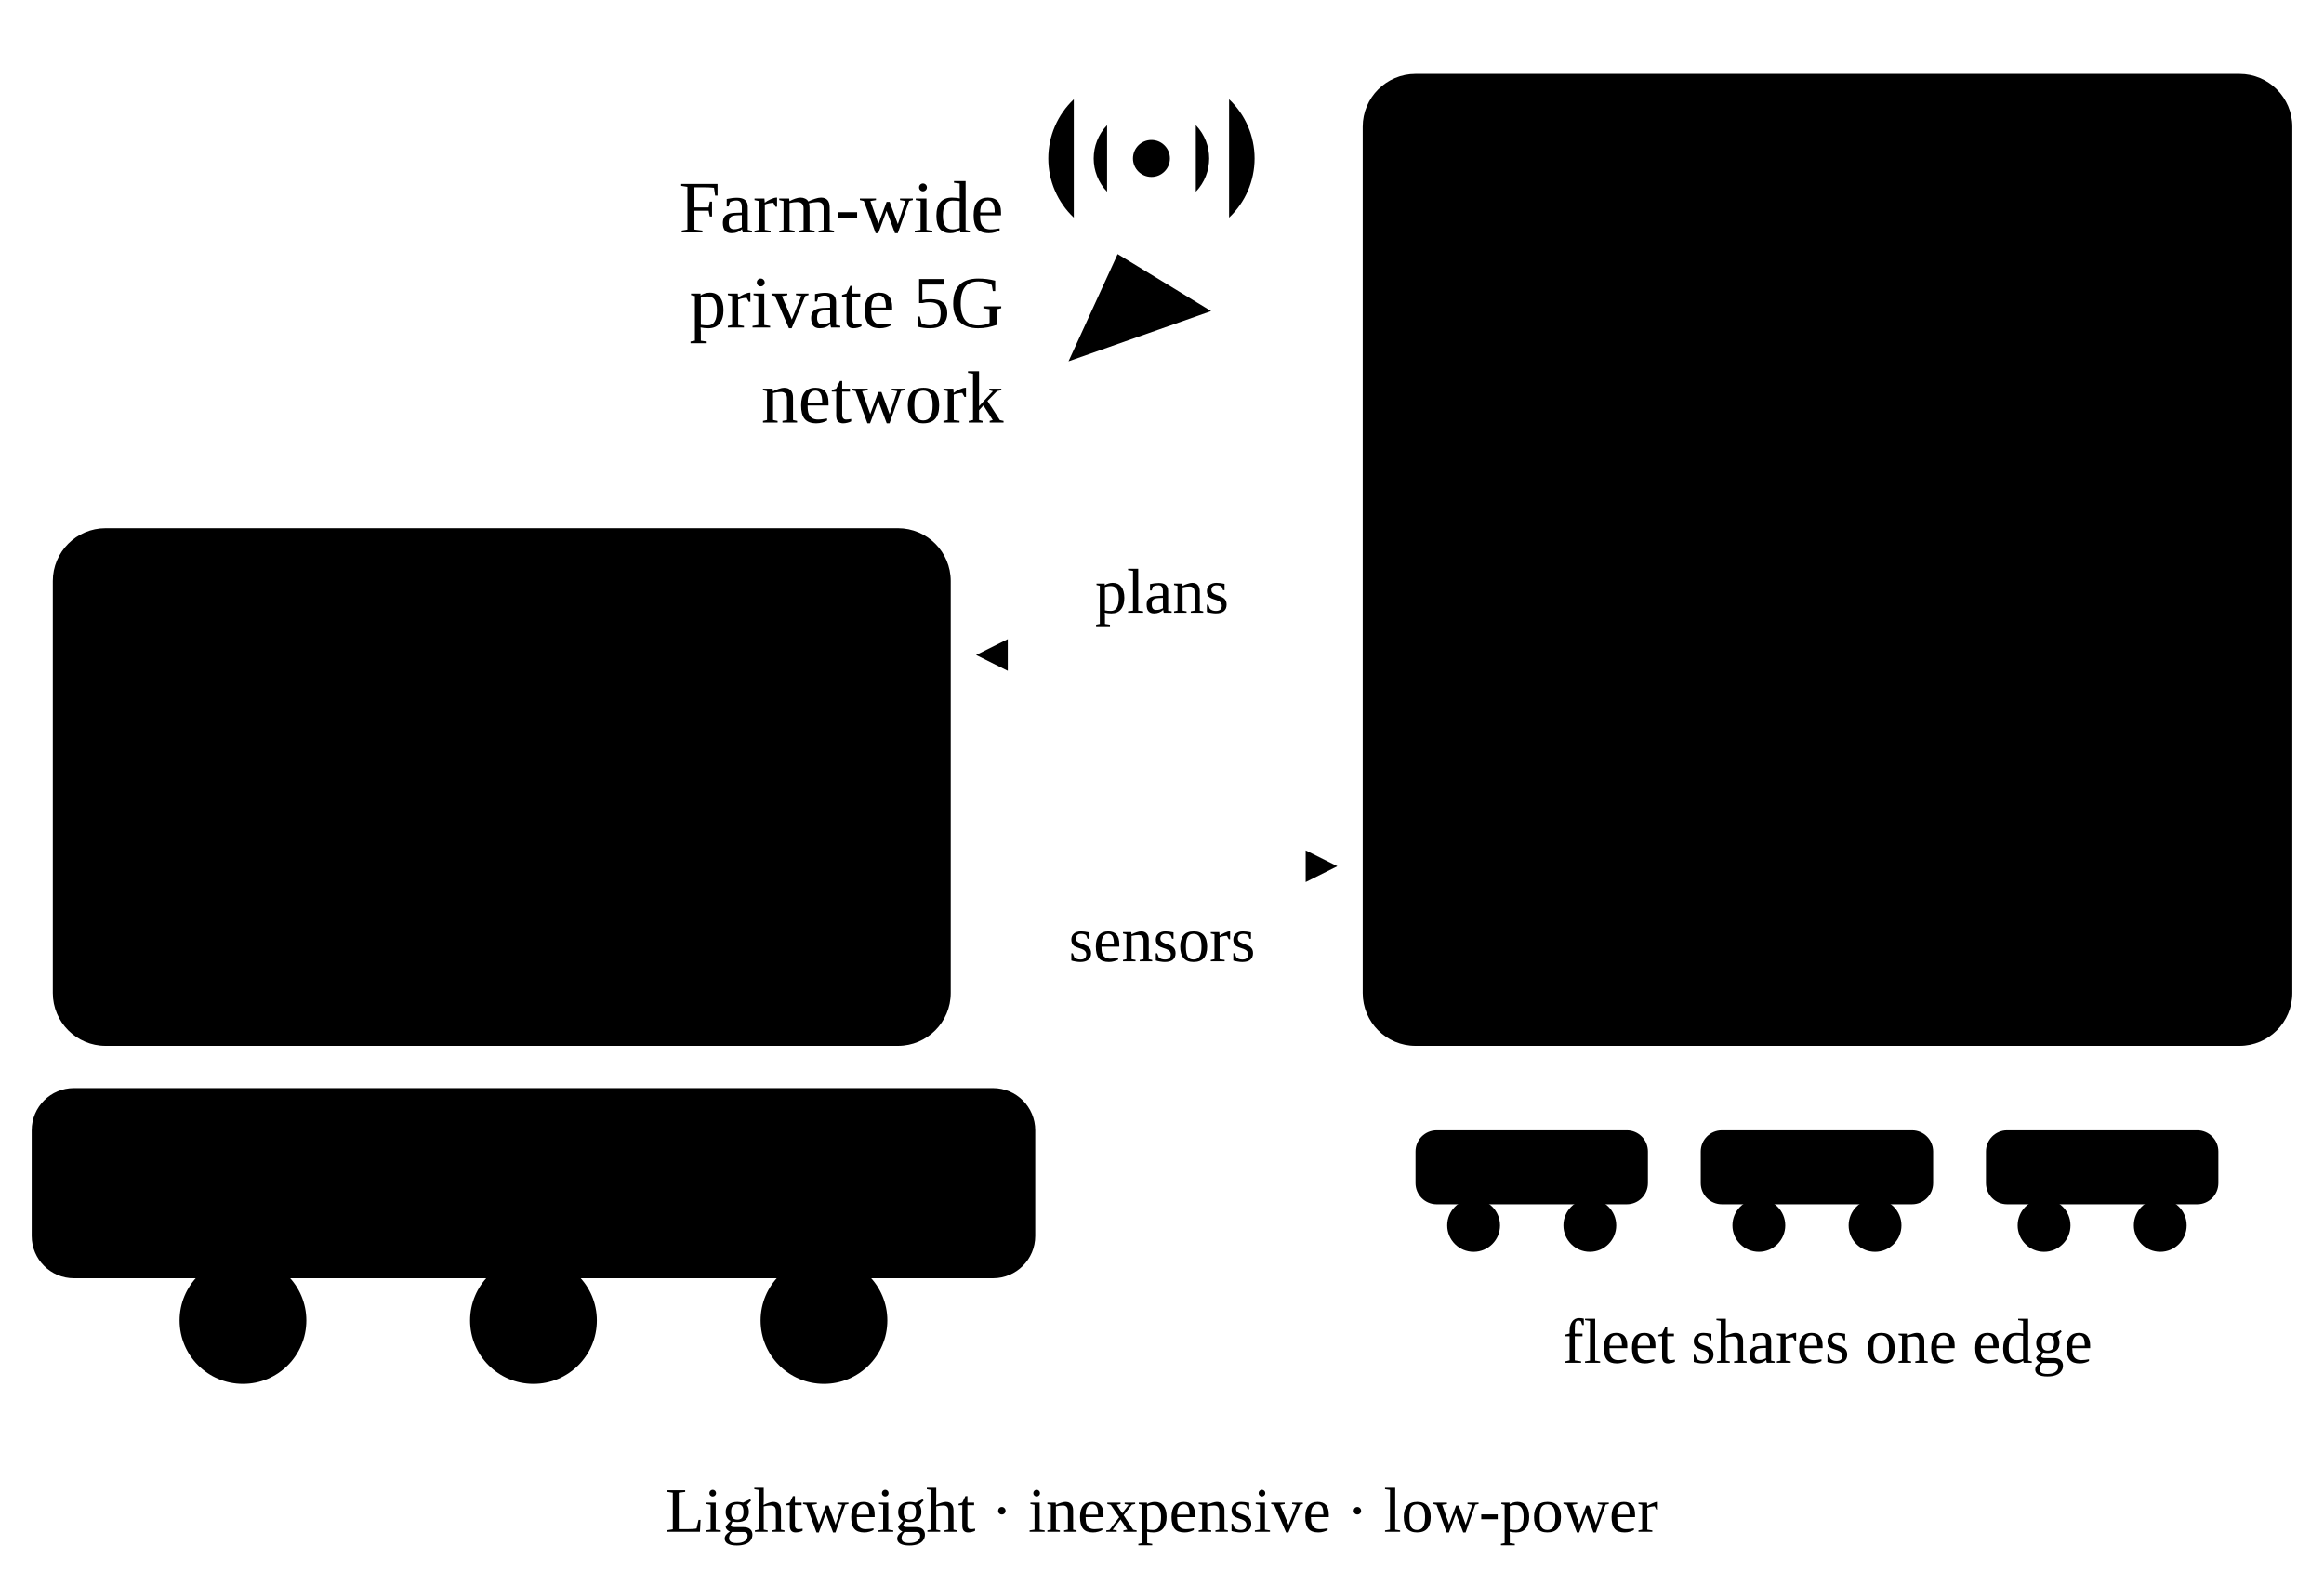
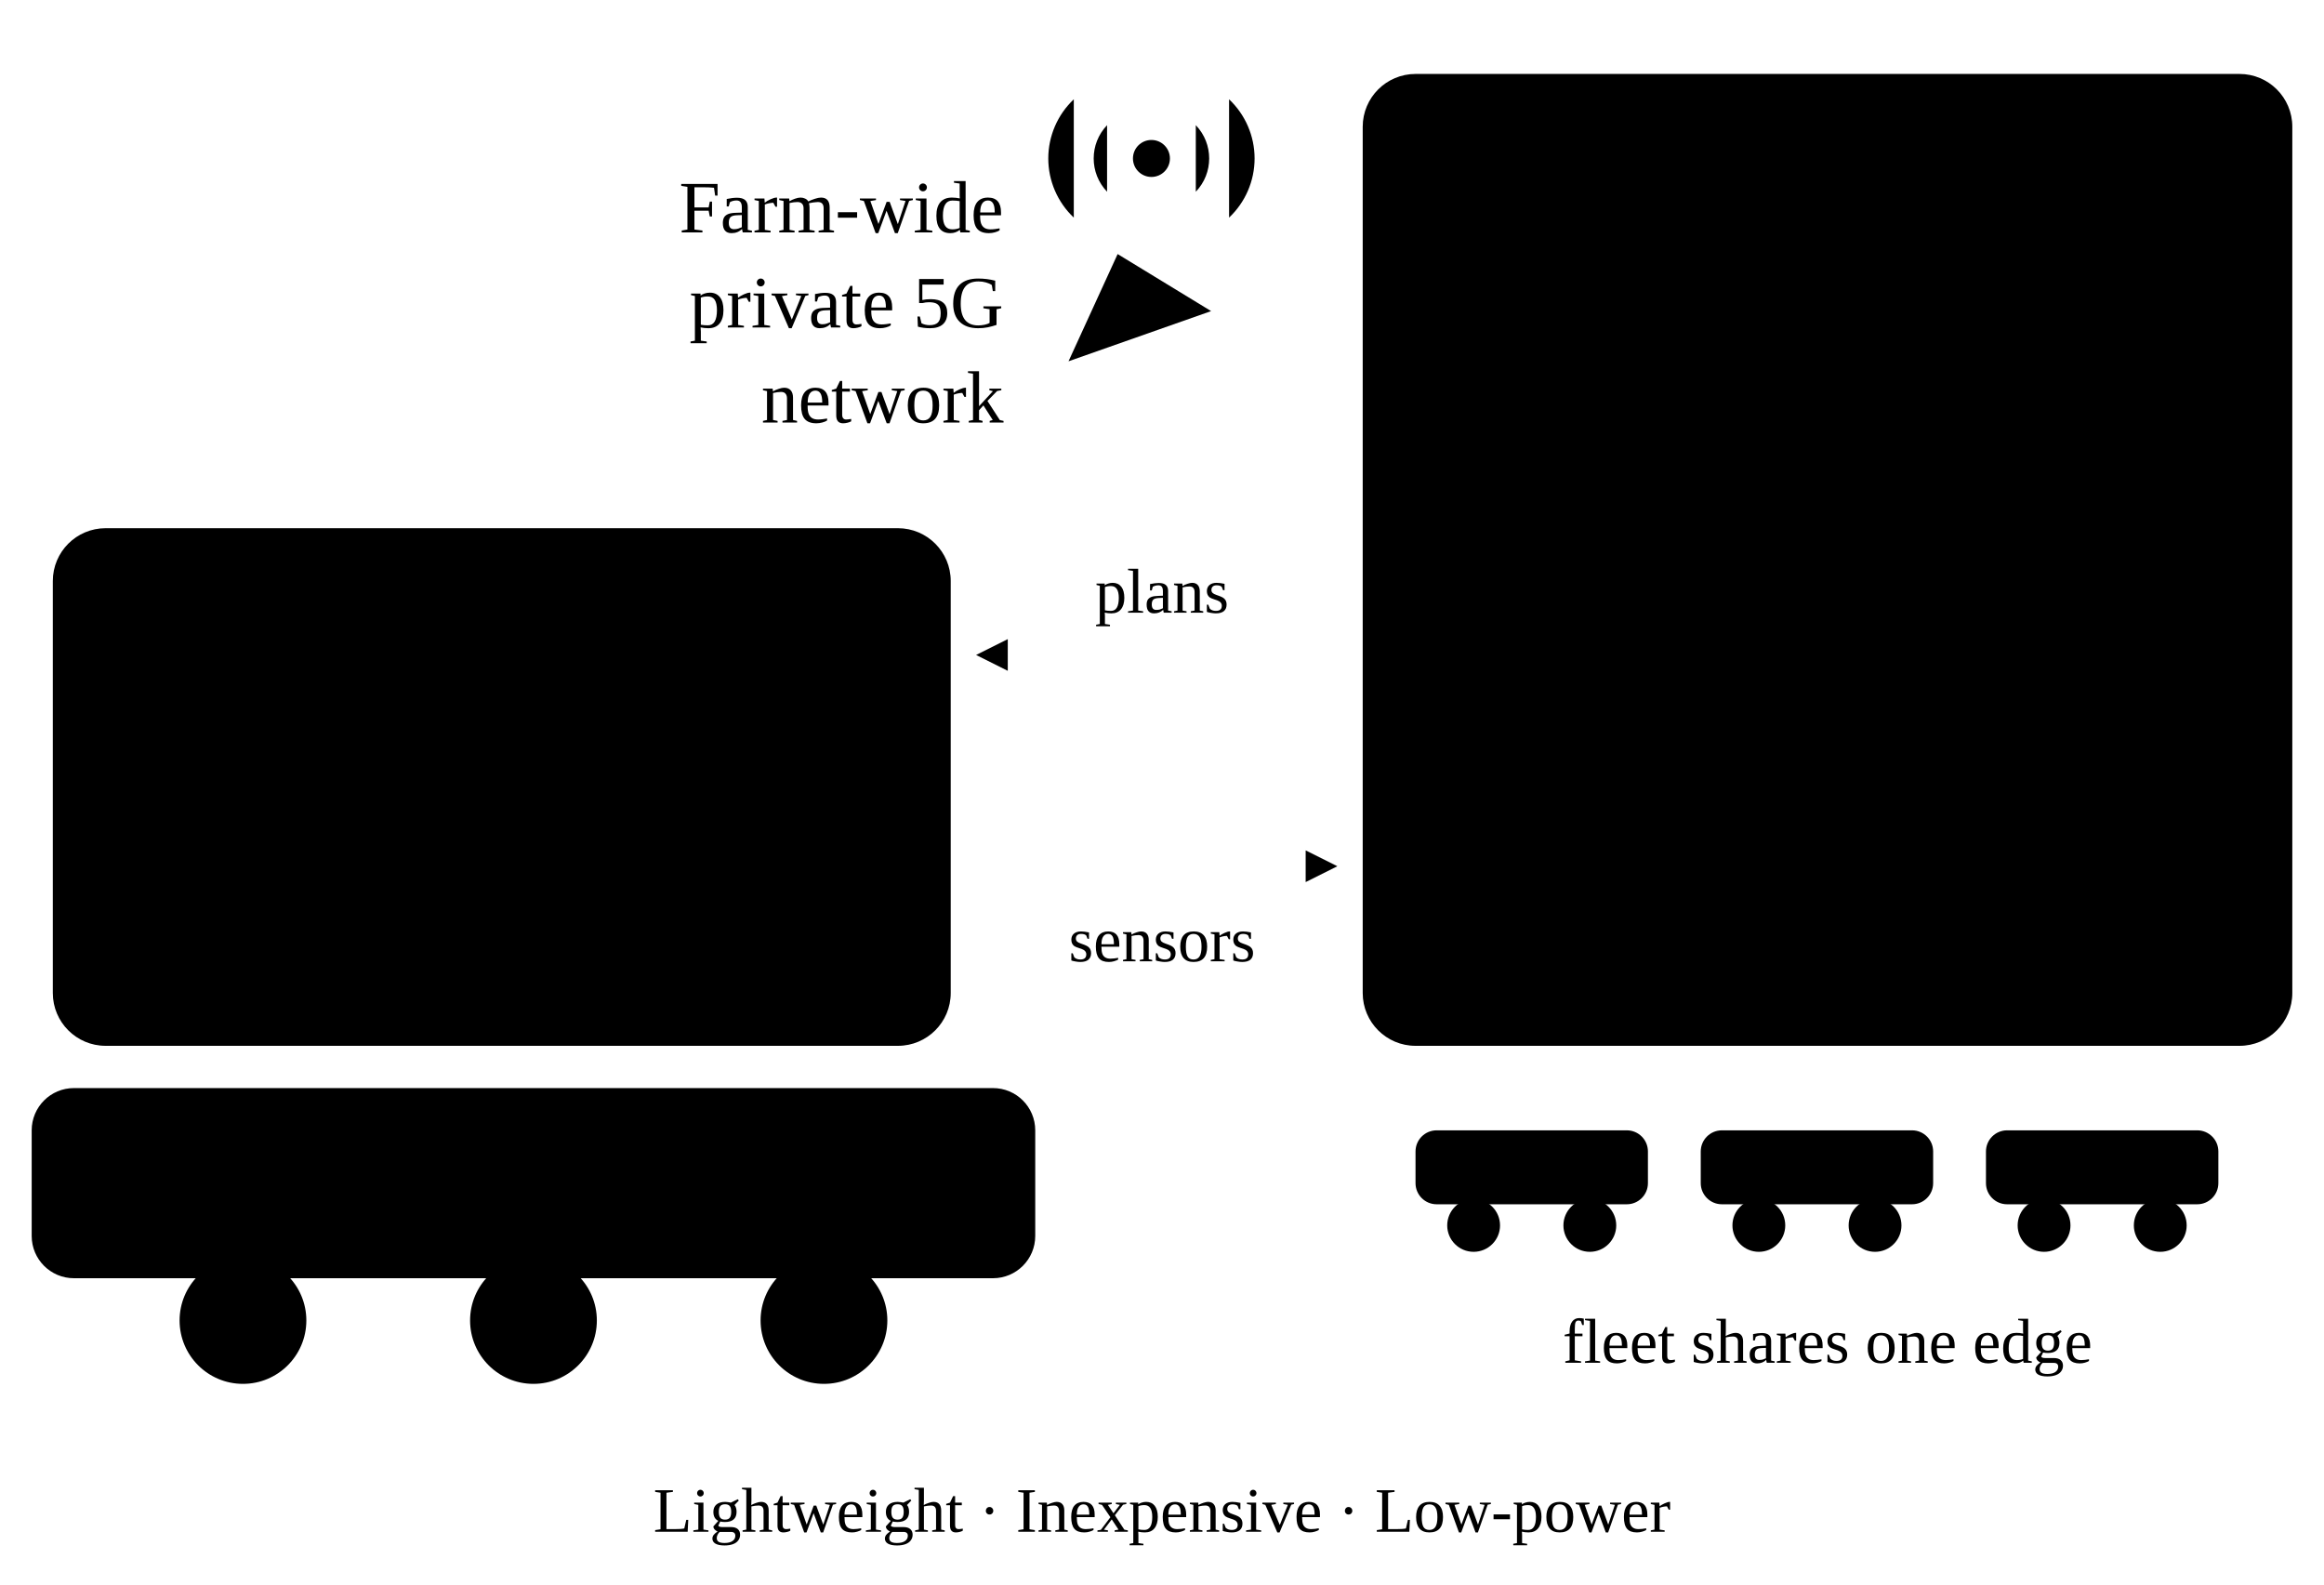
<svg class="dg" viewBox="0 0 440 300" role="img" aria-labelledby="dg-fb-t">
  <defs>
    <marker id="dg-fb-a2" viewBox="0 0 10 10" refX="6" refY="5" markerWidth="5" markerHeight="5" orient="auto">
      <path d="M0,0 L10,5 L0,10 z" class="t2-fill" />
    </marker>
    <marker id="dg-fb-a3" viewBox="0 0 10 10" refX="6" refY="5" markerWidth="5" markerHeight="5" orient="auto">
      <path d="M0,0 L10,5 L0,10 z" class="t3-fill" />
    </marker>
    <marker id="dg-fb-af" viewBox="0 0 10 10" refX="8" refY="5" markerWidth="6" markerHeight="6" orient="auto">
      <path d="M0,0 L10,5 L0,10 z" class="fg-fill" />
    </marker>
  </defs>
  <rect class="t1-box" x="10" y="100" width="170" height="98" rx="10" />
  <text class="t-strong" x="24" y="126">Embedded processor</text>
  <rect class="t2-box" x="20" y="140" width="150" height="48" rx="24" />
  <path class="t2-line" d="M56,164 A10,10 0 1 1 46,154" marker-end="url(#dg-fb-a2)" />
  <text class="t-strong" x="66" y="160">Reactive loop</text>
  <text class="t-small" x="66" y="178">100–1000 Hz</text>
  <g>
    <line class="ic-line" x1="218" y1="34.2" x2="199.8" y2="74" />
    <line class="ic-line" x1="218" y1="34.2" x2="236.2" y2="74" />
    <line class="ic-thin" x1="211.6" y1="48.1" x2="224.4" y2="48.1" />
    <line class="ic-thin" x1="206.7" y1="58.9" x2="229.3" y2="58.9" />
    <line class="ic-thin" x1="202.3" y1="68.4" x2="233.7" y2="68.4" />
    <polyline class="ic-thin" points="211.6,48.1 229.3,58.9 202.3,68.4" />
    <circle class="ic" cx="218" cy="30" r="3.5" />
    <path class="wave" d="M209.6,23.7 a9.1,9.1 0 0 0 0,12.6" />
    <path class="wave" d="M226.4,23.7 a9.1,9.1 0 0 1 0,12.6" />
    <path class="wave" d="M203.3,18.8 a15.4,15.4 0 0 0 0,22.4" />
    <path class="wave" d="M232.7,18.8 a15.4,15.4 0 0 1 0,22.4" />
  </g>
  <text class="t-good" x="190" y="44" text-anchor="end" style="font-size:14px">Farm-wide</text>
  <text class="t-good" x="190" y="62" text-anchor="end" style="font-size:14px">private 5G</text>
  <text class="t-good" x="190" y="80" text-anchor="end" style="font-size:14px">network</text>
  <line class="line" x1="254" y1="124" x2="186" y2="124" marker-end="url(#dg-fb-af)" />
  <text class="t-small" x="220" y="116" text-anchor="middle">plans</text>
  <line class="line" x1="184" y1="164" x2="252" y2="164" marker-end="url(#dg-fb-af)" />
  <text class="t-small" x="220" y="182" text-anchor="middle">sensors</text>
  <rect class="box" x="258" y="14" width="176" height="184" rx="10" />
  <text class="t-title" x="272" y="40">5G edge server</text>
  <text class="t-body" x="272" y="58">shared GPUs</text>
  <rect class="t3-box" x="266" y="68" width="160" height="66" rx="14" />
  <path class="t3-line" d="M296,90 A10,10 0 1 1 286,80" marker-end="url(#dg-fb-a3)" />
  <text class="t-strong" x="302" y="94">Deliberative</text>
  <text class="t-strong" x="302" y="111">loop</text>
  <text class="t-small" x="302" y="127">AI perception</text>
  <rect class="plain" x="266" y="146" width="160" height="10" rx="3" />
  <circle class="t1-fill" cx="414" cy="151" r="2.5" />
  <rect class="plain" x="266" y="162" width="160" height="10" rx="3" />
  <circle class="t1-fill" cx="414" cy="167" r="2.5" />
  <rect class="plain" x="266" y="178" width="160" height="10" rx="3" />
  <circle class="t1-fill" cx="414" cy="183" r="2.5" />
  <rect class="chassis" x="6" y="206" width="190" height="36" rx="8" />
  <text class="t-on-chassis" x="101" y="229" text-anchor="middle">Lightweight robot</text>
  <circle class="wheel" cx="46" cy="250" r="12" />
  <circle class="wheel" cx="101" cy="250" r="12" />
  <circle class="wheel" cx="156" cy="250" r="12" />
  <line class="line dashed" x1="290" y1="198" x2="290" y2="214" />
  <rect class="chassis" x="268" y="214" width="44" height="14" rx="4" />
  <circle class="wheel" cx="279" cy="232" r="5" />
  <circle class="wheel" cx="301" cy="232" r="5" />
  <line class="line dashed" x1="344" y1="198" x2="344" y2="214" />
  <rect class="chassis" x="322" y="214" width="44" height="14" rx="4" />
  <circle class="wheel" cx="333" cy="232" r="5" />
  <circle class="wheel" cx="355" cy="232" r="5" />
  <line class="line dashed" x1="398" y1="198" x2="398" y2="214" />
  <rect class="chassis" x="376" y="214" width="44" height="14" rx="4" />
  <circle class="wheel" cx="387" cy="232" r="5" />
  <circle class="wheel" cx="409" cy="232" r="5" />
  <text class="t-small" x="346" y="258" text-anchor="middle">fleet shares one edge</text>
-   <text class="t-good" x="220" y="290" text-anchor="middle">Lightweight · inexpensive · low-power</text>
+   <text class="t-good" x="220" y="290" text-anchor="middle">Lightweight · Inexpensive · Low-power</text>
</svg>
